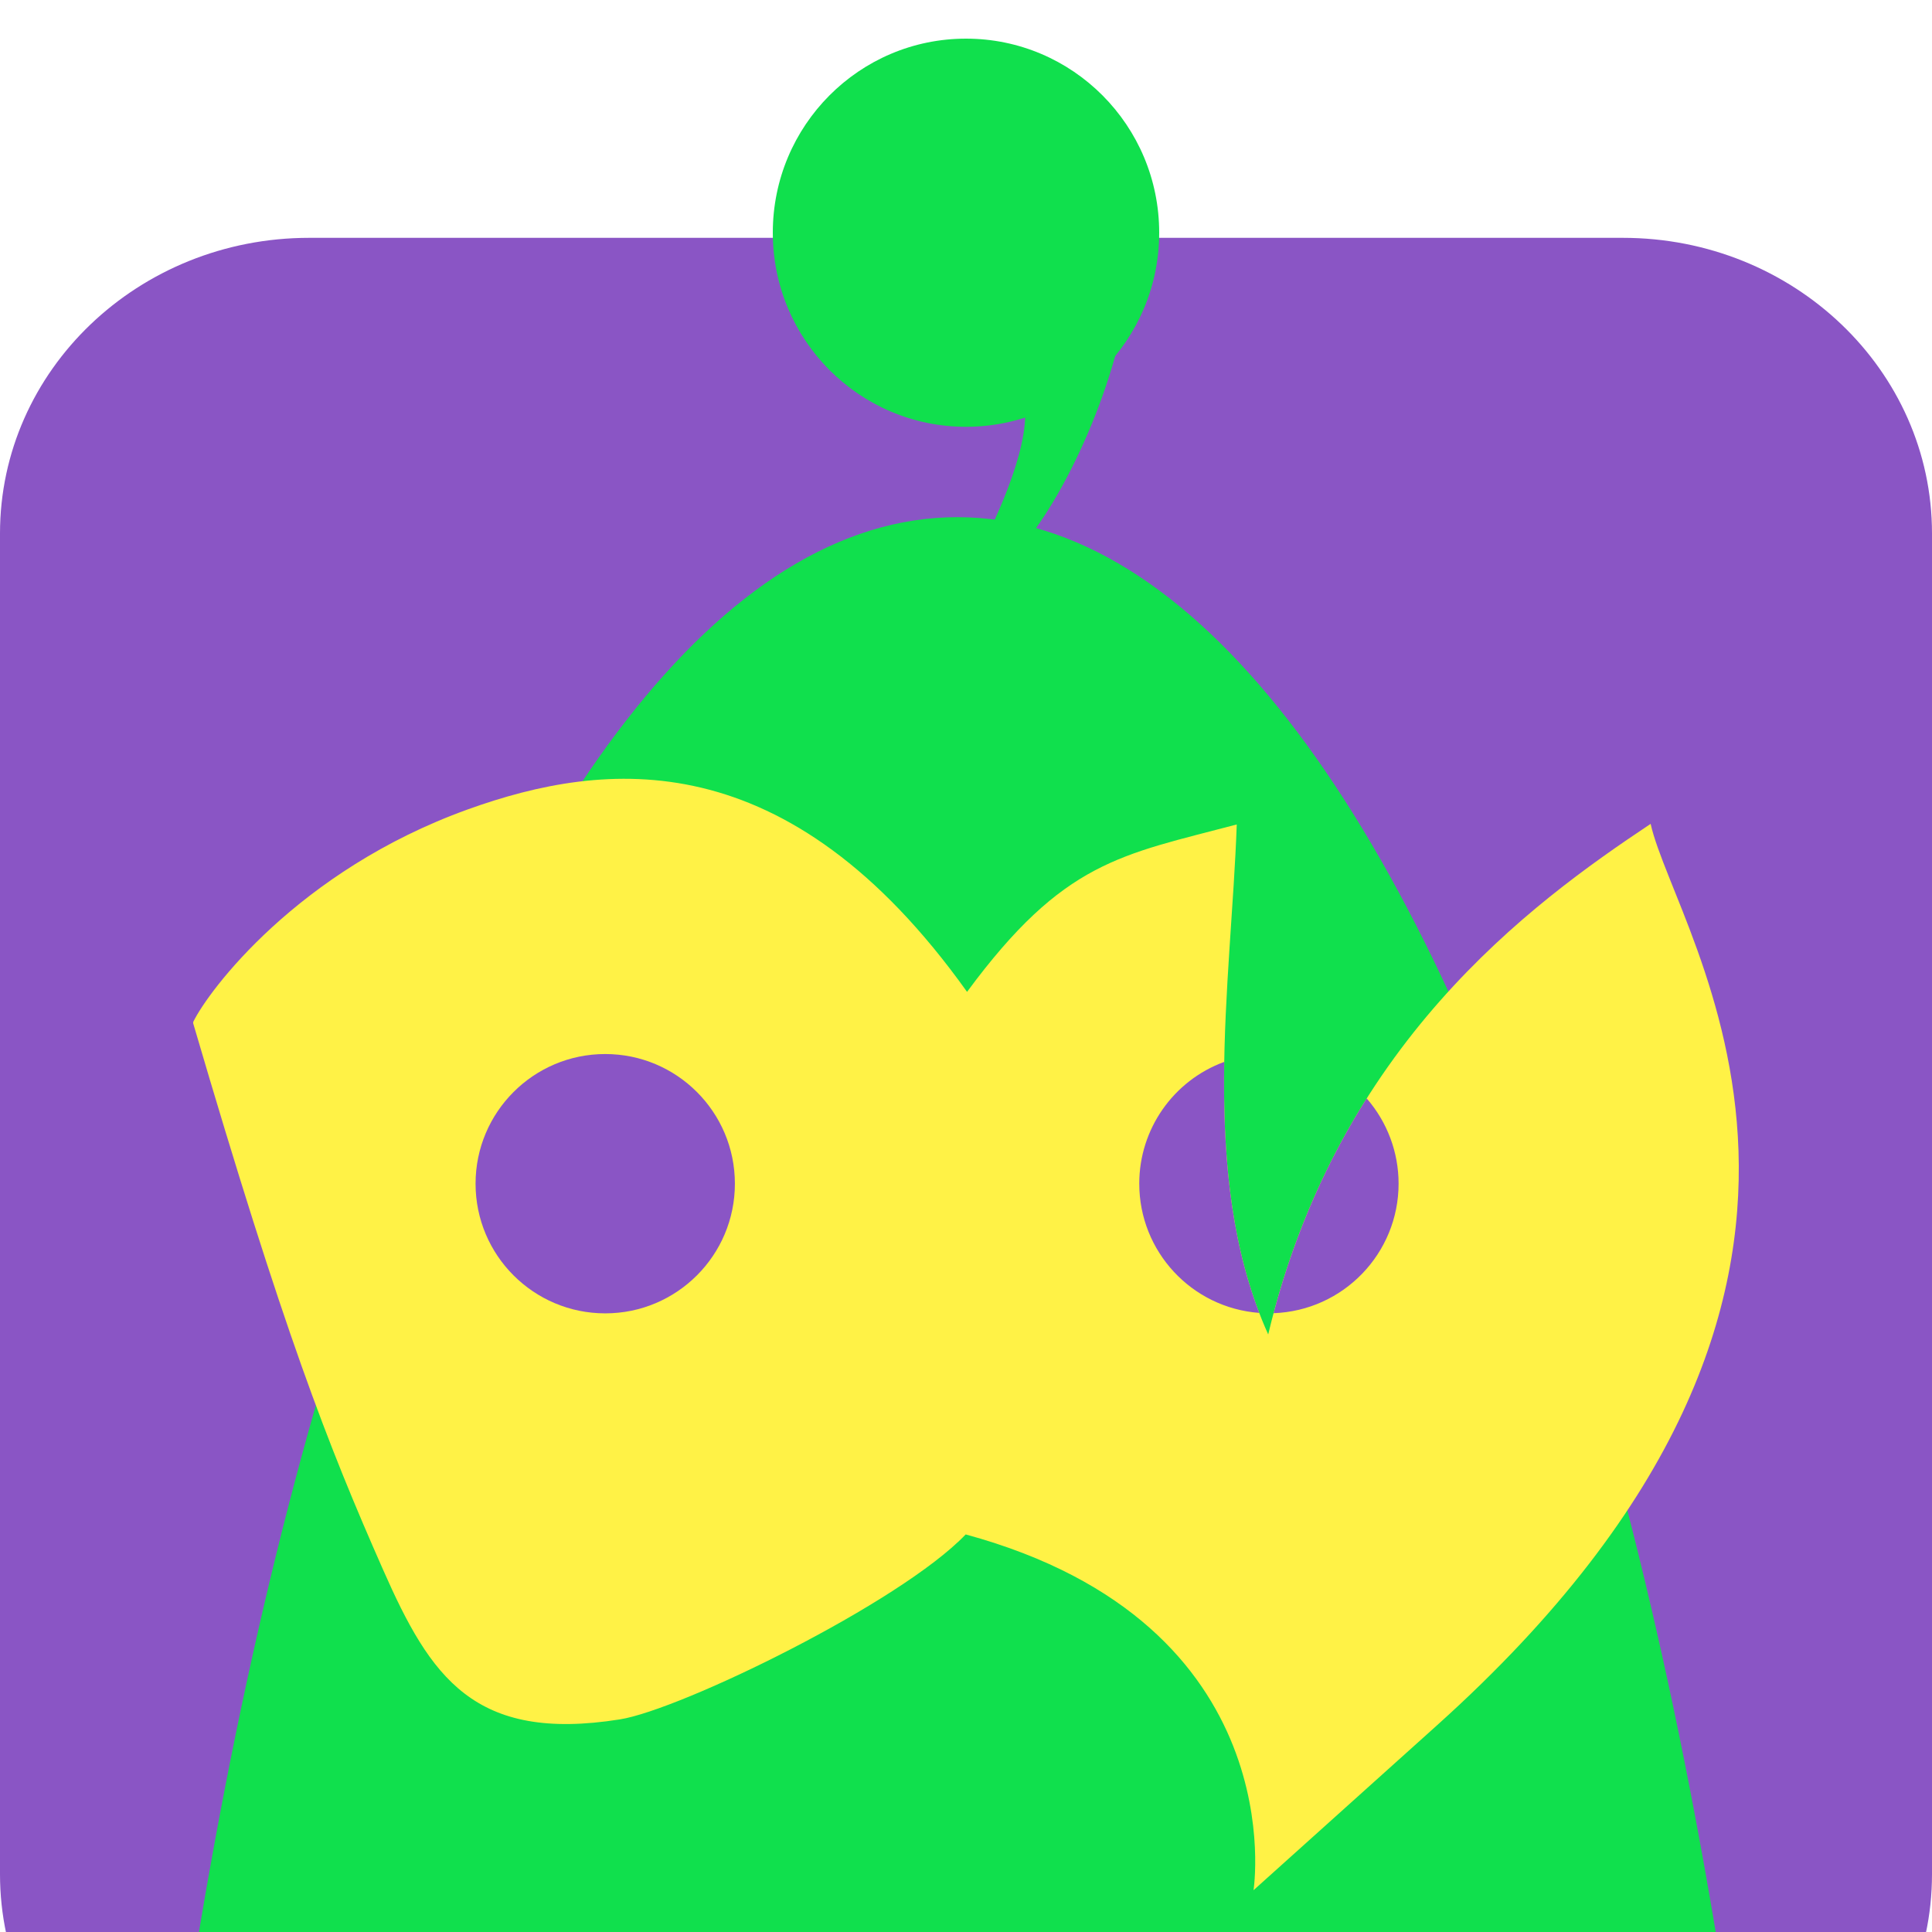
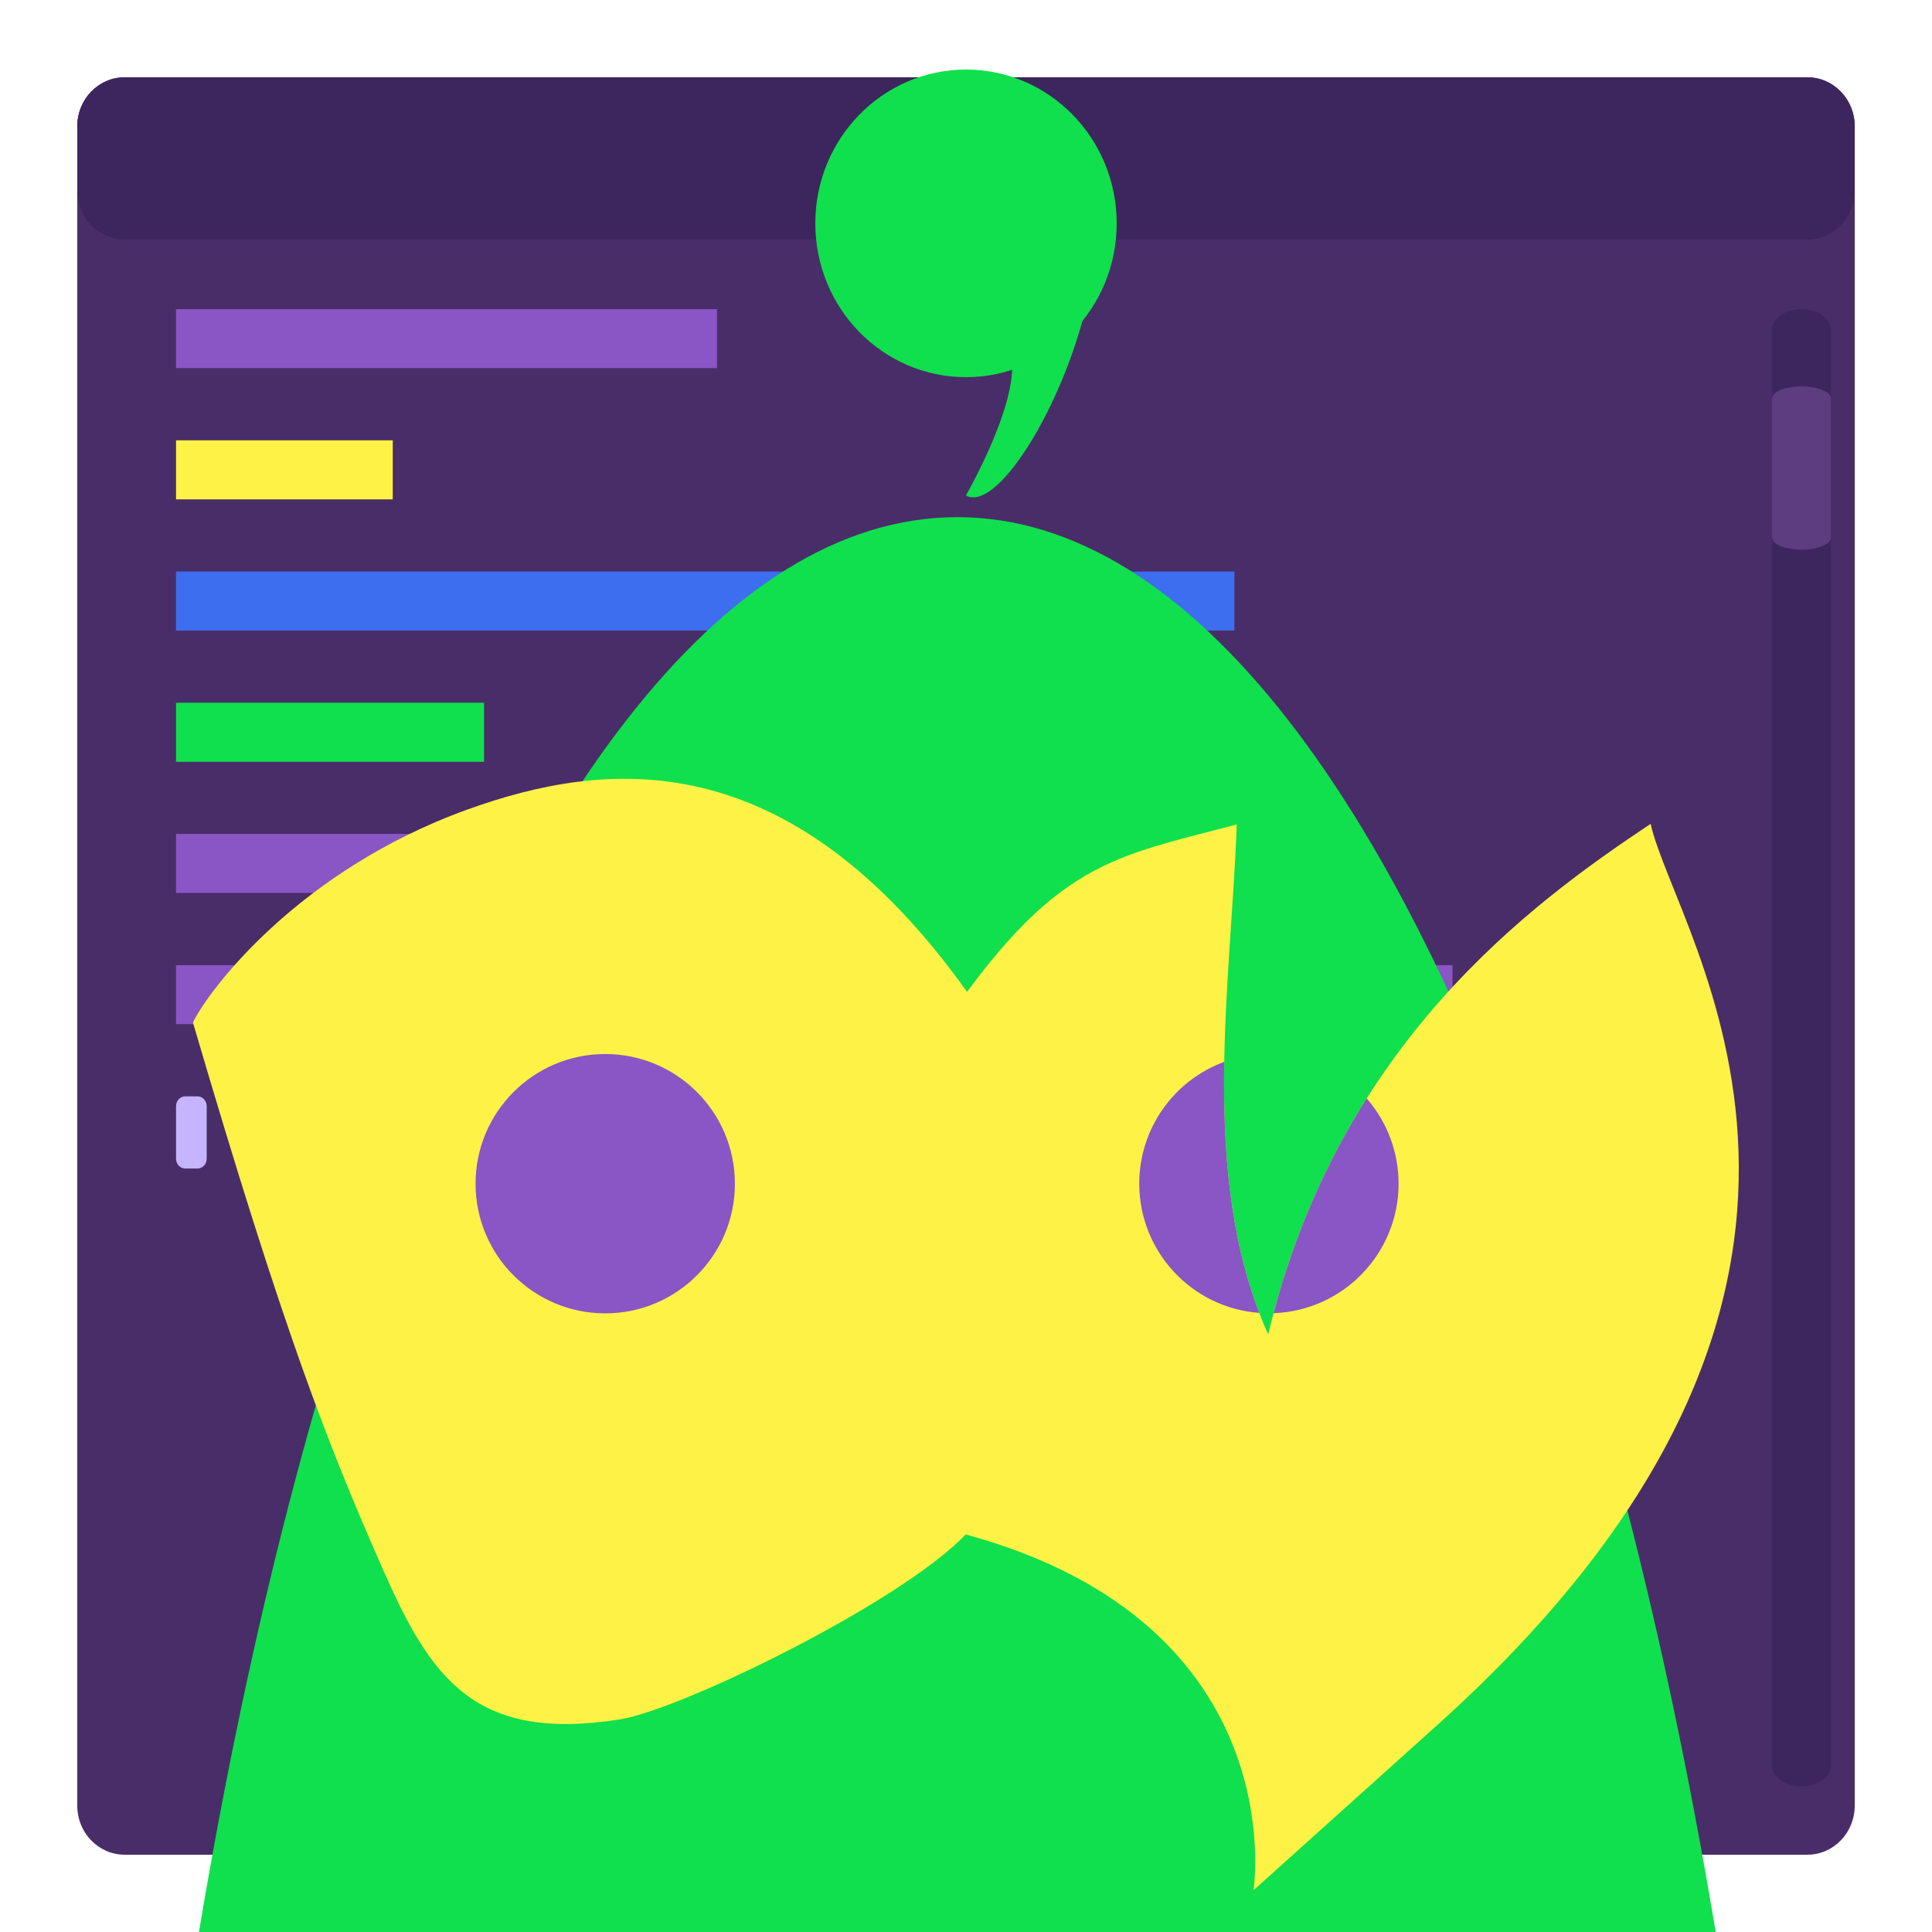
<svg xmlns="http://www.w3.org/2000/svg" viewBox="0 0 500 500" version="1.1" id="svg1" width="500" height="500">
  <defs id="defs1">
    </defs>
-   <rect x="0" y="61.551" width="500" height="500" rx="80.004" ry="76.507" fill="#0096ff" id="rect1" style="stroke-width:0.978;fill:#8a55c5;fill-opacity:1" />
-   <g id="g4-9" transform="matrix(1.504418,0,0,1.511277,-162.7076,-511.7451)" style="fill:#10e04d;fill-opacity:1">
+   <g id="g2" transform="matrix(0.5111111,0,0,0.5281744,255.6222,150.4591)">
+     <rect x="-461" y="-247" rx="24" ry="24" width="900" height="870.924" fill="#492d69" id="rect3" />
+     <rect x="-461" y="-247" rx="24" ry="23.995" width="900" height="79.519" fill="#3d265d" id="rect4" style="stroke-width:1.151" />
+     <g transform="translate(-411,-147)" id="g10">
+       <rect x="0" y="13.599" rx="0" ry="12.858" width="273.913" height="28.931" fill="#5d3c80" id="rect5" style="fill:#8a55c5;fill-opacity:1;stroke-width:0.829" />
+       <rect x="0" y="77.889" rx="0" ry="12.858" width="109.739" height="28.931" fill="#5d3c80" id="rect6" style="fill:#fff246;fill-opacity:1;stroke-width:0.582" />
+       <rect x="0" y="142.18" rx="0" ry="12.858" width="535.917" height="28.931" fill="#5d3c80" id="rect7" style="fill:#3e6ef0;fill-opacity:1;stroke-width:0.761" />
+       <rect x="0" y="206.47" rx="0" ry="12.858" width="155.965" height="28.931" fill="#5d3c80" id="rect8" style="fill:#10e04d;fill-opacity:1;stroke-width:0.773" />
+       <rect x="0" y="270.76" rx="0" ry="12.858" width="342.151" height="28.931" fill="#5d3c80" id="rect9" style="fill:#8a55c5;fill-opacity:1;stroke-width:0.899" />
+       <rect x="0" y="335.051" rx="0" ry="12.858" width="646.342" height="28.931" fill="#5d3c80" id="rect10" style="fill:#8a55c5;fill-opacity:1;stroke-width:1.861" />
+     </g>
+     <rect x="-411" y="252.341" width="15.534" height="35.36" rx="4.66" ry="4.822" fill="#c6b4ff" id="rect11" style="stroke-width:1.58" />
+     <rect x="397.078" y="-133.401" rx="22.441" ry="10.341" width="29.922" height="723.875" fill="#3d265d" id="rect12" style="stroke-width:2.539" />
+     <rect x="397.078" y="-95.535" rx="22.441" ry="6" width="29.922" height="80" fill="#5d3c80" id="rect13" style="stroke-width:1.934" />
+   </g>
+   <g id="g4-9" transform="matrix(1.173446,0,0,1.197658,-71.9119,-395.473)" style="fill:#10e04d;fill-opacity:1">
    <path id="rect4-7" style="fill:#10e04d;fill-opacity:1;stroke-width:4.42" d="m 295.481,360.336 c -25.569,-21.096 -45.854,-4.43 -51.407,8.248 -6.93,15.823 5.052,41.583 25.792,34.816 30.128,-9.83 4.452,33.864 4.452,33.864 11.105,6.186 43.049,-58.87 21.163,-76.927 z" />
    <circle style="fill:#10e04d;fill-opacity:1;stroke-width:4.924" id="path3-7-3" cx="274.33" cy="378.47" r="33.235" />
  </g>
  <ellipse style="fill:#10e04d;fill-opacity:1;stroke-width:56.814" id="path3" cx="247.759" cy="802.342" rx="220" ry="668.5" />
  <g id="g17" transform="translate(-3.3782154e-7,116.5512)" style="display:inline">
-     <path id="path1" style="opacity:1;fill:#fff246;fill-opacity:1;stroke-width:2.151" d="M 121.081,92.915 C 76.998,108.78 53.883,139.925 50.002,147.93 c -0.003,0.007 -1.9e-5,0.013 0,0.02 3.16e-4,0.114 -4.93e-4,0.225 0,0.339 2.3e-5,0.006 -2.2e-5,0.011 0,0.016 23.459,79.995 34.84,108.99 49.128,141.364 12.256,27.77 23.477,44.76 61.291,38.756 15.77,-2.504 72.483,-30.068 89.5,-47.867 85.251,23.2 74.492,92.073 74.492,92.073 L 371.96,329.897 C 499.657,215.131 433.755,126.06 427.183,96.663 395.899,117.495 346.11,153.937 328.208,228.793 c -18.201,-40.342 -9.55,-91.131 -8.139,-131.971 -29.962,7.917 -44.766,9.378 -69.797,43.321 C 203.798,75.035 156.575,80.141 121.081,92.915 Z" />
+     <path id="path1" style="opacity:1;fill:#fff246;fill-opacity:1;stroke-width:2.151" d="M 121.081,92.915 C 76.998,108.78 53.883,139.925 50.002,147.93 c -0.003,0.007 -1.9e-5,0.013 0,0.02 3.16e-4,0.114 -4.93e-4,0.225 0,0.339 2.3e-5,0.006 -2.2e-5,0.011 0,0.016 23.459,79.995 34.84,108.99 49.128,141.364 12.256,27.77 23.477,44.76 61.291,38.756 15.77,-2.504 72.483,-30.068 89.5,-47.867 85.251,23.2 74.492,92.073 74.492,92.073 L 371.96,329.897 C 499.657,215.131 433.755,126.06 427.183,96.663 395.899,117.495 346.11,153.937 328.208,228.793 c -18.201,-40.342 -9.55,-91.131 -8.139,-131.971 -12.835,3.392 -22.888,5.598 -32.155,9.681 -12.366,5.448 -23.333,14.237 -37.641,33.64 C 203.798,75.035 156.575,80.141 121.081,92.915 Z" />
    <g id="g4" transform="matrix(1.009673,0,0,1.009673,-120.3507,-192.3423)" style="fill:#8a55c5;fill-opacity:1">
      <circle style="fill:#8a55c5;fill-opacity:1;stroke-width:4.924" id="path3-7" cx="274.33" cy="378.47" r="33.235" />
    </g>
  </g>
  <path id="path3-9" style="fill:#8a55c5;fill-opacity:1;stroke-width:31.249" d="m 316.831,274.814 c -13.211,4.85 -21.992,17.428 -21.992,31.501 2.6e-4,17.564 13.544,32.156 31.059,33.463 -7.747,-20.172 -9.44,-42.622 -9.067,-64.964 z m 36.862,9.453 c -9.856,15.589 -18.329,33.919 -24.102,55.584 18.057,-0.643 32.363,-15.468 32.362,-33.536 -1.2e-4,-8.106 -2.934,-15.937 -8.26,-22.048 z" />
</svg>
